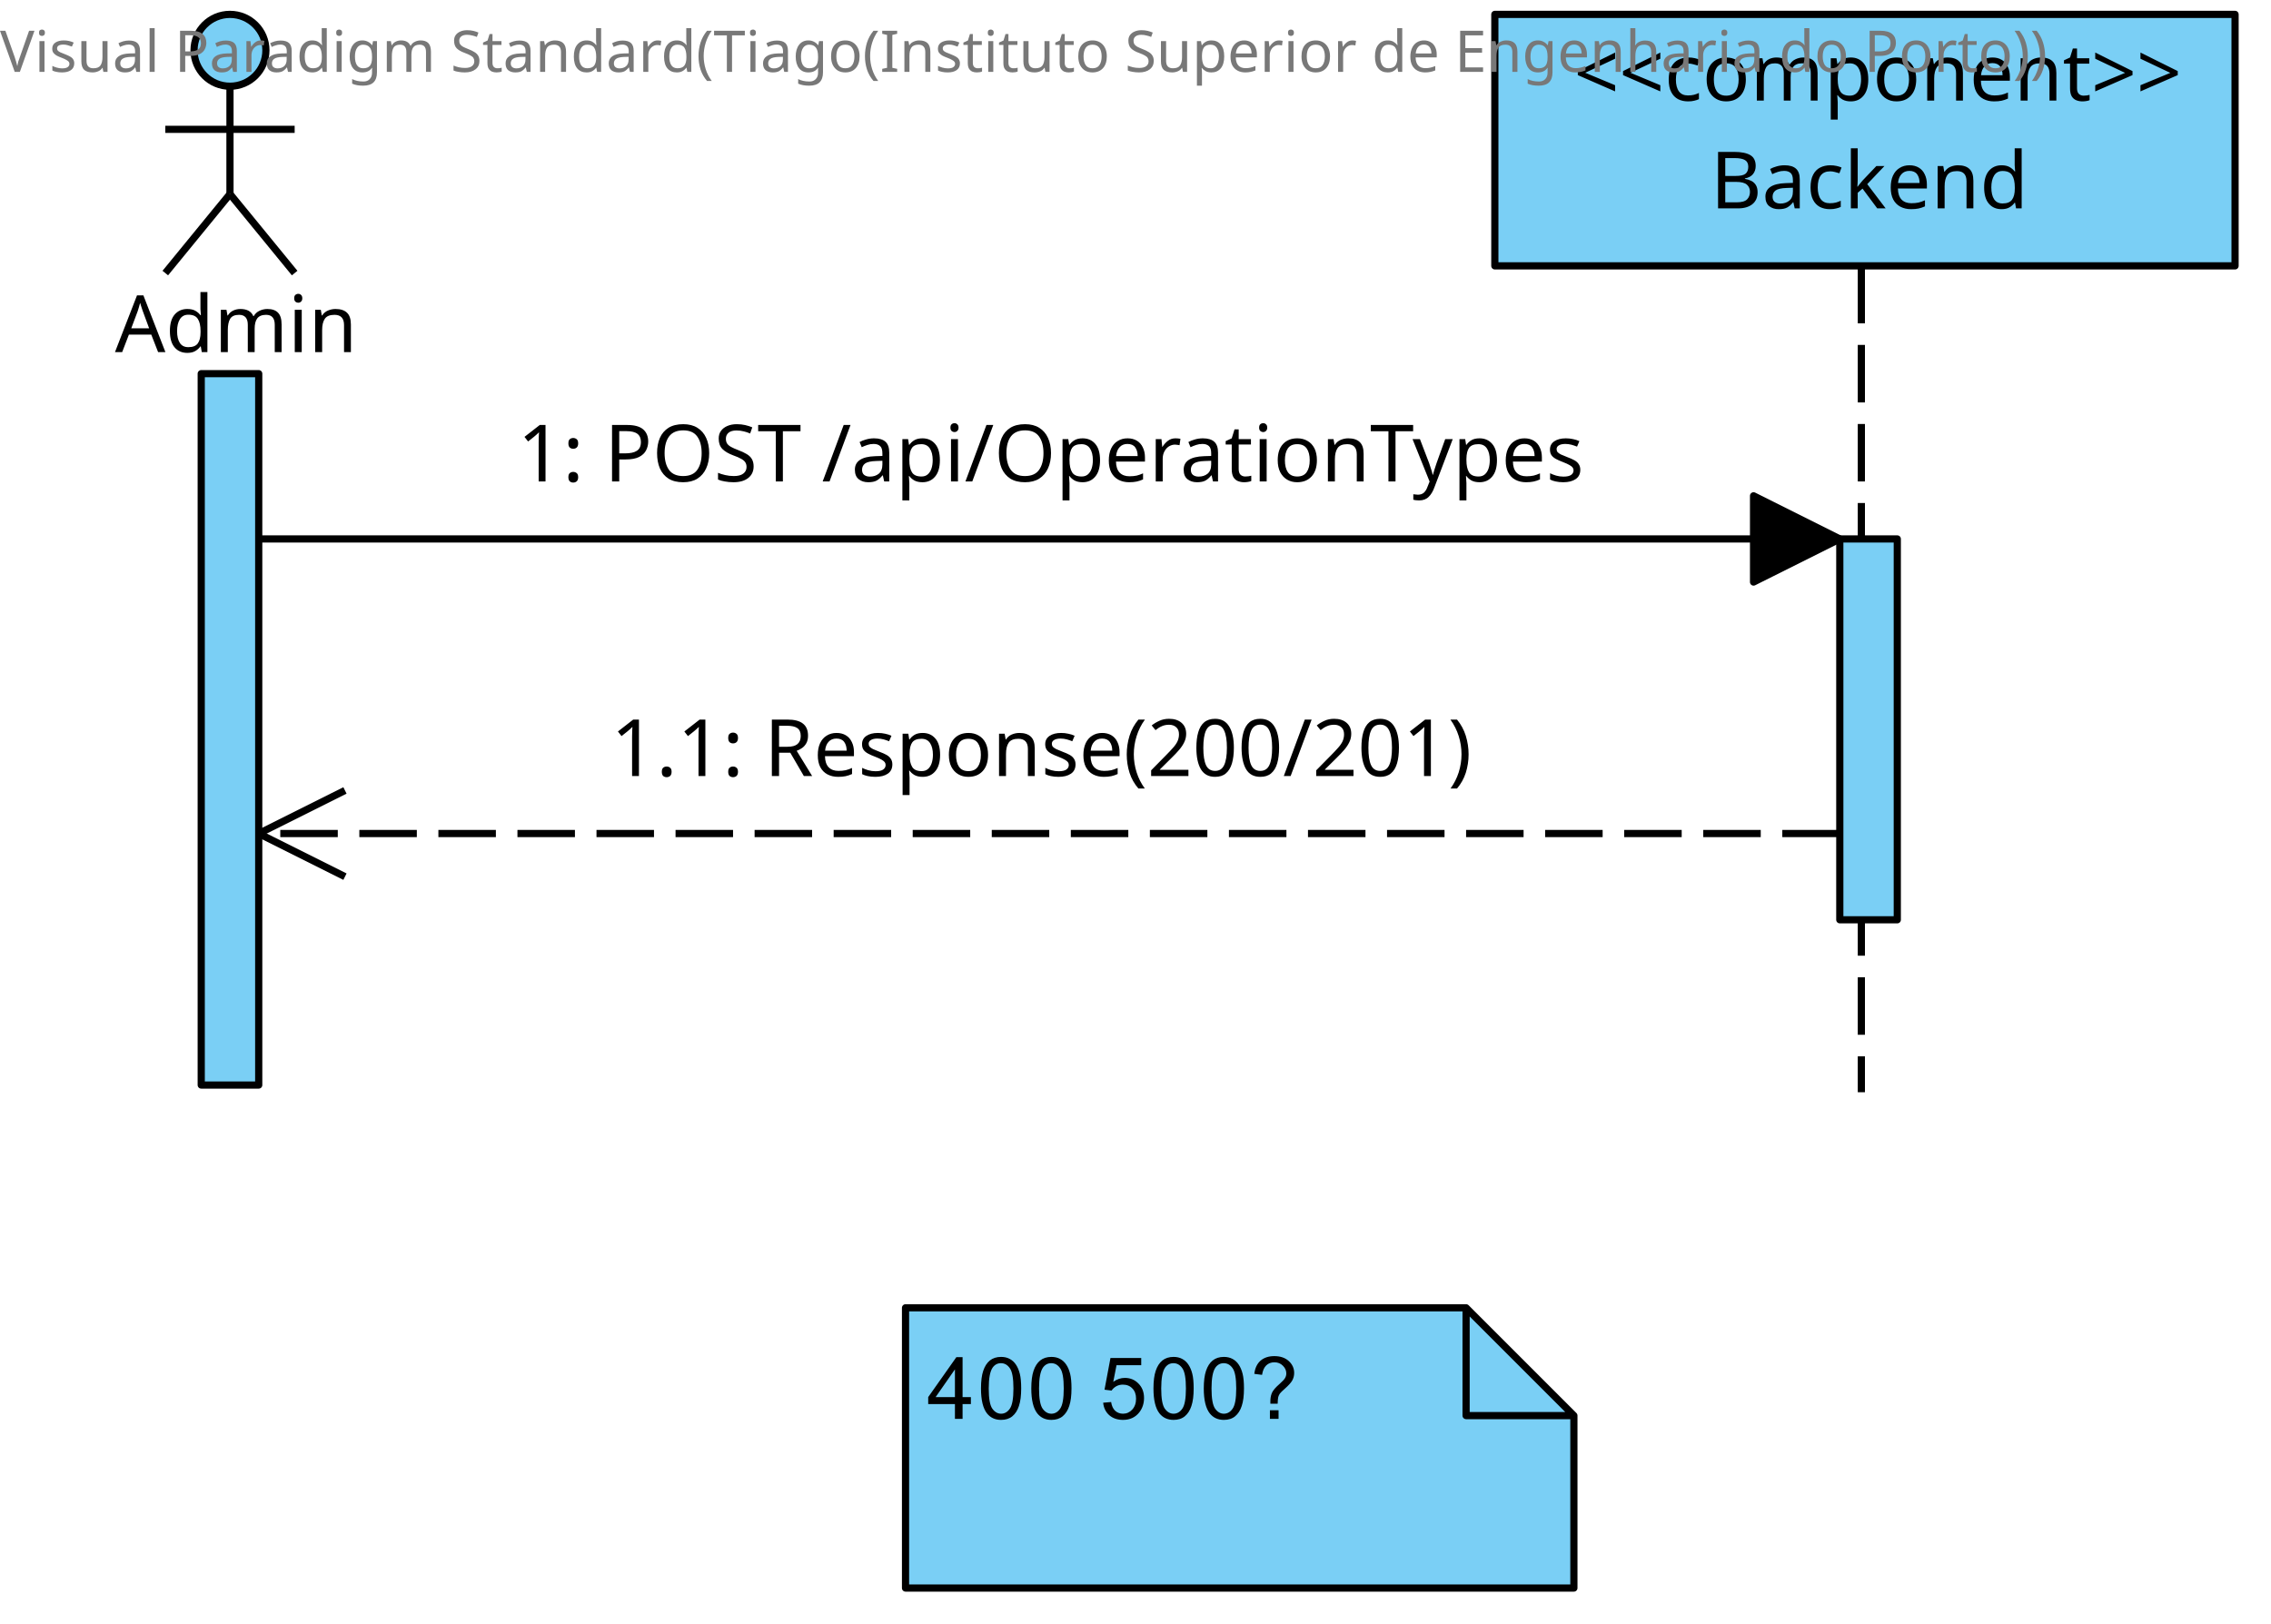
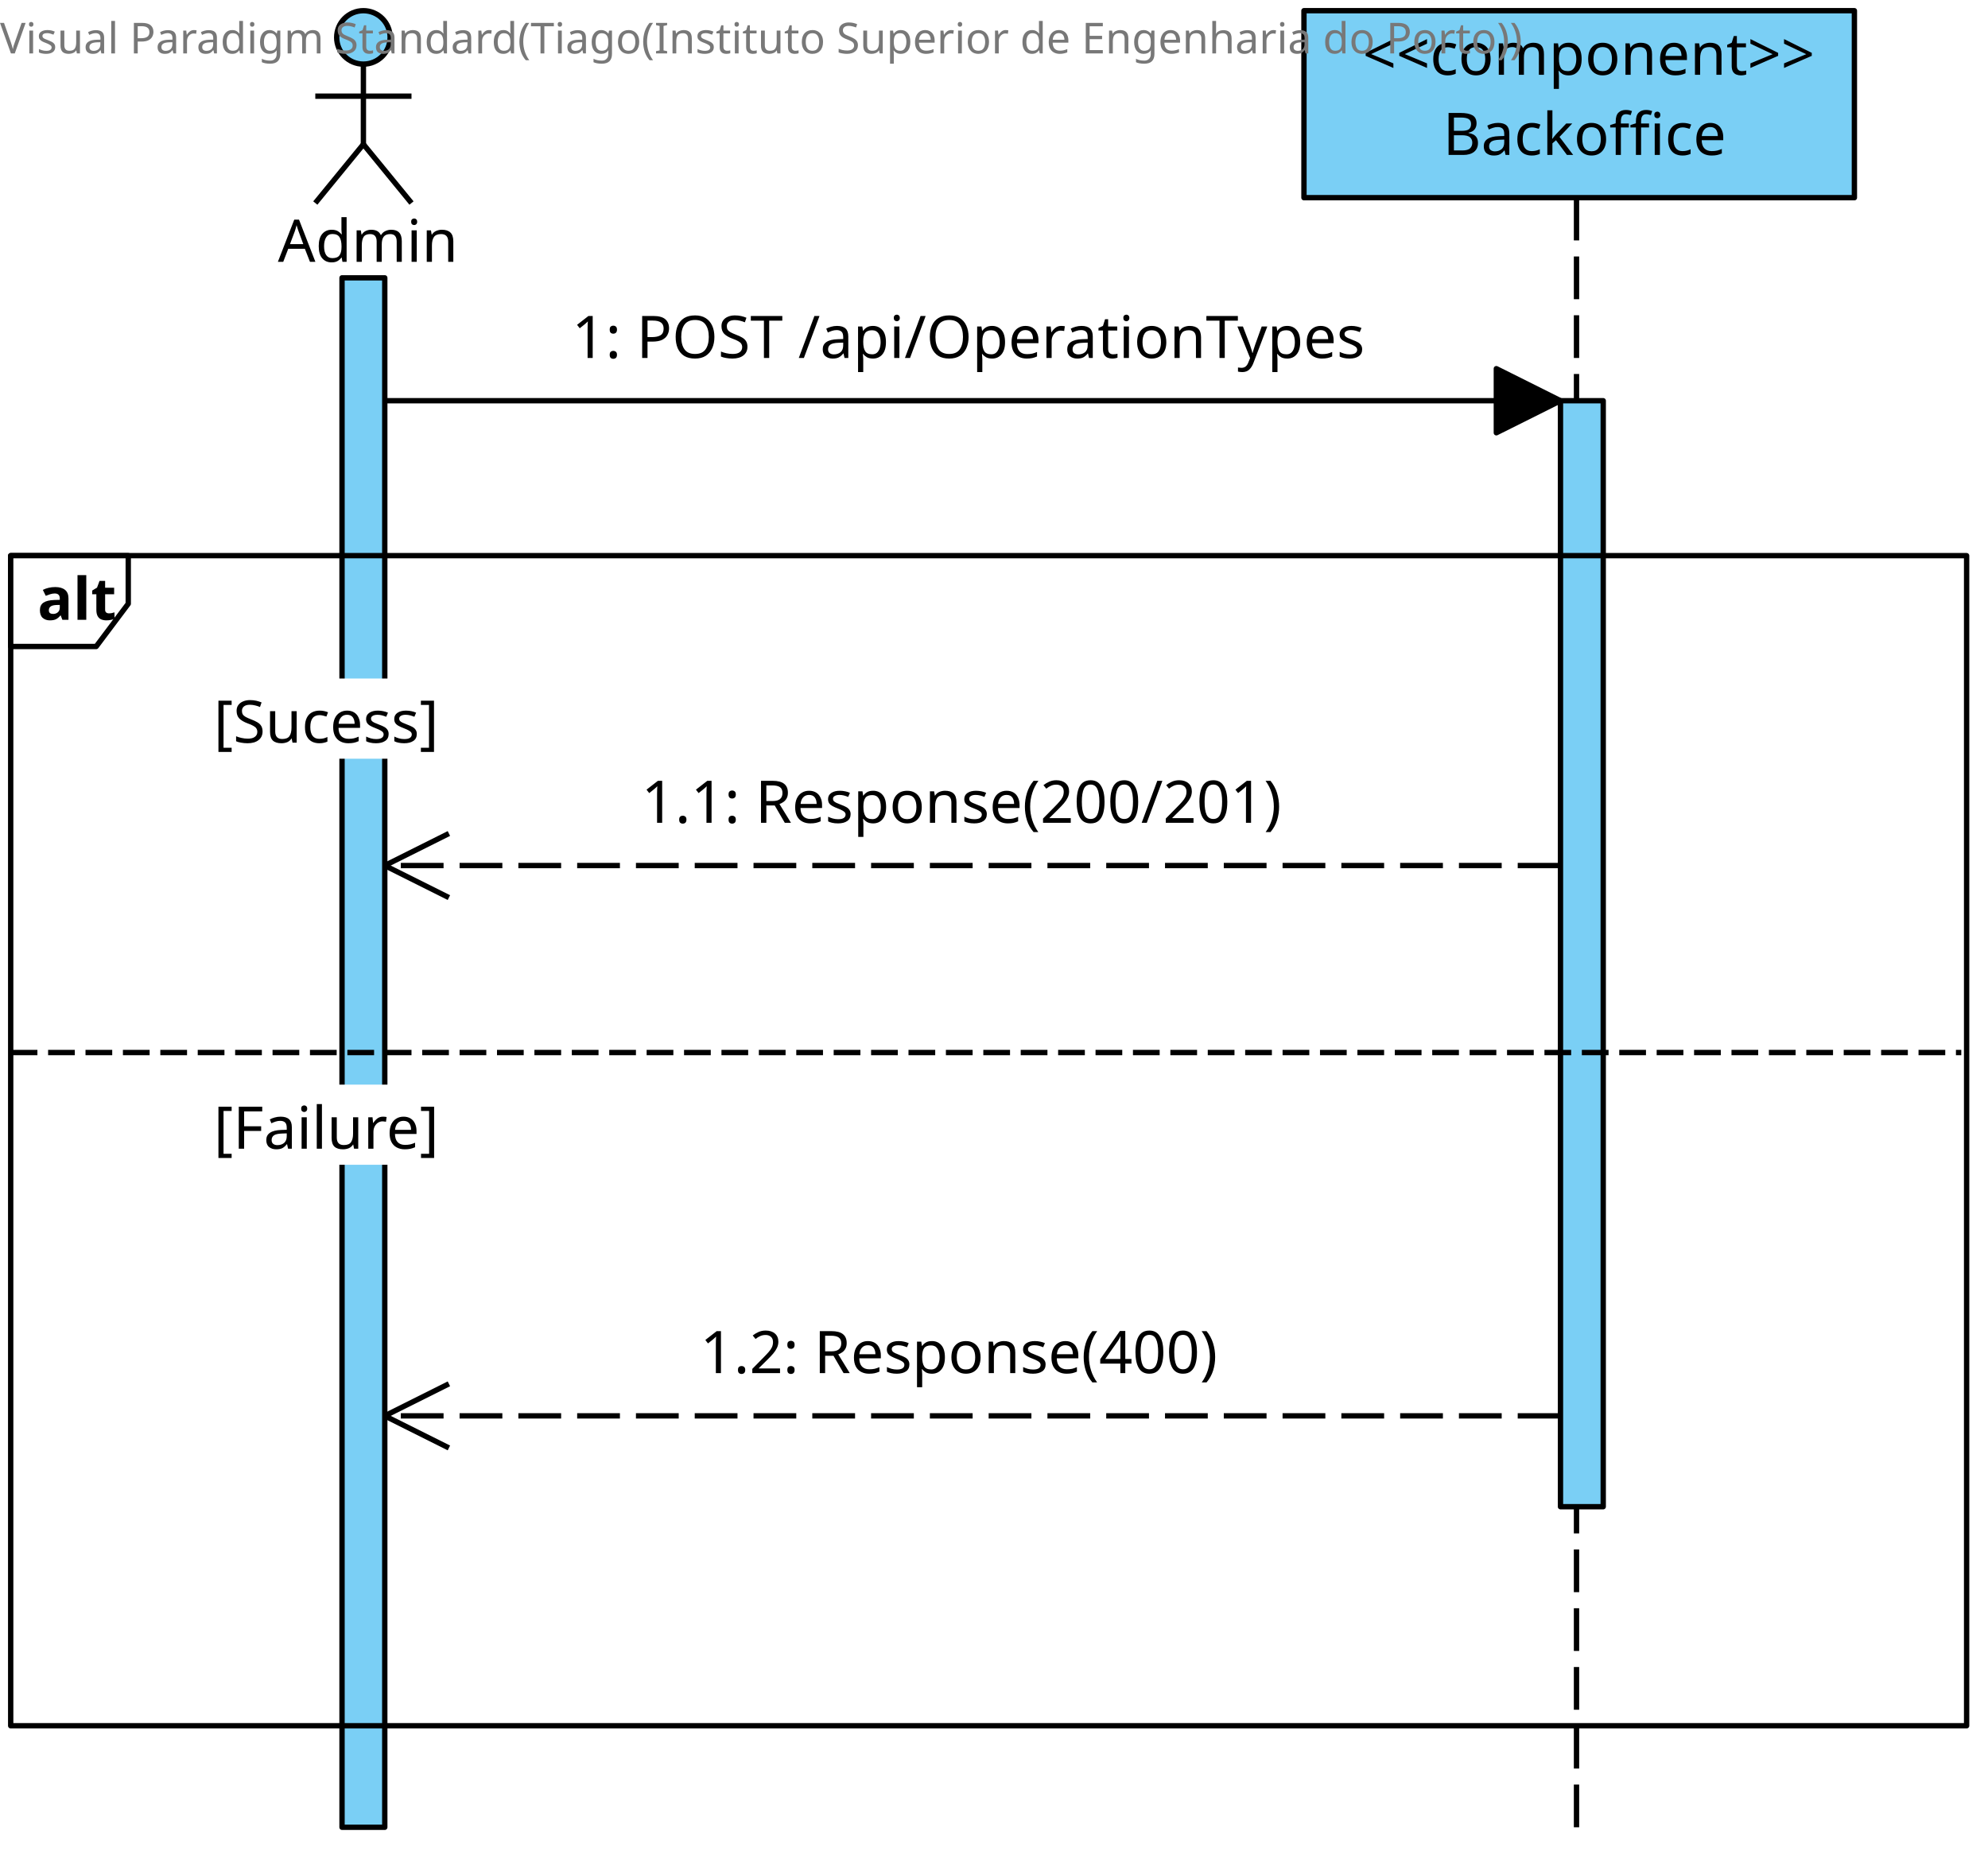
- <svg xmlns="http://www.w3.org/2000/svg" fill-opacity="0" color-rendering="auto" color-interpolation="auto" text-rendering="auto" stroke="rgb(0,0,0)" stroke-linecap="square" width="316" stroke-miterlimit="10" shape-rendering="auto" stroke-opacity="0" fill="rgb(0,0,0)" stroke-dasharray="none" font-weight="normal" stroke-width="1" height="226" font-family="'Dialog'" font-style="normal" stroke-linejoin="miter" font-size="12px" stroke-dashoffset="0" image-rendering="auto">
+ <svg xmlns="http://www.w3.org/2000/svg" fill-opacity="0" color-rendering="auto" color-interpolation="auto" text-rendering="auto" stroke="rgb(0,0,0)" stroke-linecap="square" width="372" stroke-miterlimit="10" shape-rendering="auto" stroke-opacity="0" fill="rgb(0,0,0)" stroke-dasharray="none" font-weight="normal" stroke-width="1" height="347" font-family="'Dialog'" font-style="normal" stroke-linejoin="miter" font-size="12px" stroke-dashoffset="0" image-rendering="auto">
  <defs id="genericDefs" />
  <g>
    <defs id="defs1">
      <clipPath clipPathUnits="userSpaceOnUse" id="clipPath1">
-         <path d="M-7 -7 L71 -7 L71 161 L-7 161 L-7 -7 Z" />
+         <path d="M-7 -7 L71 -7 L71 352 L-7 352 L-7 -7 Z" />
      </clipPath>
      <clipPath clipPathUnits="userSpaceOnUse" id="clipPath2">
-         <path d="M-7 -7 L115 -7 L115 161 L-7 161 L-7 -7 Z" />
+         <path d="M-7 -7 L115 -7 L115 352 L-7 352 L-7 -7 Z" />
      </clipPath>
      <clipPath clipPathUnits="userSpaceOnUse" id="clipPath3">
-         <path d="M-7 -7 L19 -7 L19 64 L-7 64 L-7 -7 Z" />
+         <path d="M-7 -7 L19 -7 L19 218 L-7 218 L-7 -7 Z" />
      </clipPath>
      <clipPath clipPathUnits="userSpaceOnUse" id="clipPath4">
-         <path d="M-7 -7 L105 -7 L105 51 L-7 51 L-7 -7 Z" />
+         <path d="M-7 -7 L377 -7 L377 230 L-7 230 L-7 -7 Z" />
      </clipPath>
      <clipPath clipPathUnits="userSpaceOnUse" id="clipPath5">
-         <path d="M0 0 L0 40 L79 40 L79 0 Z" />
+         <path d="M-7 -7 L-7 230 L377 230 L377 -7 Z" />
      </clipPath>
      <clipPath clipPathUnits="userSpaceOnUse" id="clipPath6">
+         <path d="M0 0 L0 18 L23 18 L23 0 Z" />
+       </clipPath>
+       <clipPath clipPathUnits="userSpaceOnUse" id="clipPath7">
+         <path d="M-7 -7 L377 -7 L377 87 L-7 87 L-7 -7 Z" />
+       </clipPath>
+       <clipPath clipPathUnits="userSpaceOnUse" id="clipPath8">
+         <path d="M0 0 L0 15 L63 15 L63 0 Z" />
+       </clipPath>
+       <clipPath clipPathUnits="userSpaceOnUse" id="clipPath9">
+         <path d="M0 0 L0 4 L366 4 L366 0 Z" />
+       </clipPath>
+       <clipPath clipPathUnits="userSpaceOnUse" id="clipPath10">
+         <path d="M-7 -7 L377 -7 L377 136 L-7 136 L-7 -7 Z" />
+       </clipPath>
+       <clipPath clipPathUnits="userSpaceOnUse" id="clipPath11">
+         <path d="M0 0 L0 15 L60 15 L60 0 Z" />
+       </clipPath>
+       <clipPath clipPathUnits="userSpaceOnUse" id="clipPath12">
        <path d="M-52 -15 L104 -15 L104 30 L-52 30 L-52 -15 Z" />
      </clipPath>
-       <clipPath clipPathUnits="userSpaceOnUse" id="clipPath7">
+       <clipPath clipPathUnits="userSpaceOnUse" id="clipPath13">
        <path d="M-104 -30 L208 -30 L208 60 L-104 60 L-104 -30 Z" />
      </clipPath>
-       <clipPath clipPathUnits="userSpaceOnUse" id="clipPath8">
+       <clipPath clipPathUnits="userSpaceOnUse" id="clipPath14">
        <path d="M0 0 L324 0 L324 104 L0 104 L0 0 Z" />
      </clipPath>
-       <clipPath clipPathUnits="userSpaceOnUse" id="clipPath9">
-         <path d="M72 12 L72 27 L20 27 L20 12 ZM242 30 L242 45 L77 45 L77 30 ZM229 71 L229 86 L90 86 L90 71 ZM0 0 L0 104 L324 104 L324 7 L222 7 L222 0 Z" />
+       <clipPath clipPathUnits="userSpaceOnUse" id="clipPath15">
+         <path d="M72 12 L72 27 L20 27 L20 12 ZM241 30 L241 45 L76 45 L76 30 ZM0 0 L0 104 L324 104 L324 7 L222 7 L222 0 Z" />
      </clipPath>
-       <clipPath clipPathUnits="userSpaceOnUse" id="clipPath10">
-         <path d="M229 30 L229 45 L90 45 L90 30 ZM0 0 L0 104 L324 104 L324 0 L242 0 L242 4 L77 4 L77 0 Z" />
+       <clipPath clipPathUnits="userSpaceOnUse" id="clipPath16">
+         <path d="M228 30 L228 45 L89 45 L89 30 ZM0 0 L0 104 L324 104 L324 0 Z" />
      </clipPath>
-       <clipPath clipPathUnits="userSpaceOnUse" id="clipPath11">
+       <clipPath clipPathUnits="userSpaceOnUse" id="clipPath17">
+         <path d="M216 30 L216 45 L99 45 L99 30 ZM0 0 L0 104 L324 104 L324 0 Z" />
+       </clipPath>
+       <clipPath clipPathUnits="userSpaceOnUse" id="clipPath18">
+         <path d="M-117 -15 L234 -15 L234 30 L-117 30 L-117 -15 Z" />
+       </clipPath>
+       <clipPath clipPathUnits="userSpaceOnUse" id="clipPath19">
        <path d="M-139 -15 L278 -15 L278 30 L-139 30 L-139 -15 Z" />
      </clipPath>
-       <clipPath clipPathUnits="userSpaceOnUse" id="clipPath12">
+       <clipPath clipPathUnits="userSpaceOnUse" id="clipPath20">
        <path d="M-165 -15 L330 -15 L330 30 L-165 30 L-165 -15 Z" />
      </clipPath>
    </defs>
    <g fill="white" text-rendering="geometricPrecision" fill-opacity="1" stroke-opacity="1" stroke="white">
-       <rect x="0" width="316" height="226" y="0" stroke="none" />
+       <rect x="0" width="372" height="347" y="0" stroke="none" />
    </g>
-     <g font-size="11px" transform="translate(2,2)" fill-opacity="1" fill="rgb(122,207,245)" text-rendering="geometricPrecision" image-rendering="optimizeQuality" font-family="sans-serif" stroke="rgb(122,207,245)" stroke-opacity="1">
+     <g font-size="11px" transform="translate(38,2)" fill-opacity="1" fill="rgb(122,207,245)" text-rendering="geometricPrecision" image-rendering="optimizeQuality" font-family="sans-serif" stroke="rgb(122,207,245)" stroke-opacity="1">
      <circle r="5" clip-path="url(#clipPath1)" cx="30" cy="5" stroke="none" />
-       <rect x="26" width="8" height="99" y="50" clip-path="url(#clipPath1)" stroke="none" />
+       <rect x="26" width="8" height="290" y="50" clip-path="url(#clipPath1)" stroke="none" />
    </g>
-     <g stroke-linecap="butt" font-size="11px" transform="translate(2,2)" fill-opacity="1" fill="black" text-rendering="geometricPrecision" image-rendering="optimizeQuality" font-family="sans-serif" stroke-linejoin="round" stroke="black" stroke-opacity="1" stroke-miterlimit="0">
+     <g stroke-linecap="butt" font-size="11px" transform="translate(38,2)" fill-opacity="1" fill="black" text-rendering="geometricPrecision" image-rendering="optimizeQuality" font-family="sans-serif" stroke-linejoin="round" stroke="black" stroke-opacity="1" stroke-miterlimit="0">
      <circle fill="none" r="5" clip-path="url(#clipPath1)" cx="30" cy="5" />
-       <rect fill="none" x="26" width="8" height="99" y="50" clip-path="url(#clipPath1)" />
+       <rect fill="none" x="26" width="8" height="290" y="50" clip-path="url(#clipPath1)" />
      <line y2="25" fill="none" x1="30" clip-path="url(#clipPath1)" x2="30" y1="10" />
      <line y2="36" fill="none" x1="30" clip-path="url(#clipPath1)" x2="21" y1="25" />
      <line y2="36" fill="none" x1="30" clip-path="url(#clipPath1)" x2="39" y1="25" />
      <line y2="16" fill="none" x1="21" clip-path="url(#clipPath1)" x2="39" y1="16" />
    </g>
-     <g font-size="11px" transform="translate(208,2)" fill-opacity="1" fill="rgb(122,207,245)" text-rendering="geometricPrecision" image-rendering="optimizeQuality" font-family="sans-serif" stroke="rgb(122,207,245)" stroke-opacity="1">
+     <g font-size="11px" transform="translate(244,2)" fill-opacity="1" fill="rgb(122,207,245)" text-rendering="geometricPrecision" image-rendering="optimizeQuality" font-family="sans-serif" stroke="rgb(122,207,245)" stroke-opacity="1">
      <rect x="0" width="103" height="35" y="0" clip-path="url(#clipPath2)" stroke="none" />
    </g>
-     <g stroke-linecap="butt" font-size="11px" transform="translate(208,2)" fill-opacity="1" fill="black" text-rendering="geometricPrecision" image-rendering="optimizeQuality" font-family="sans-serif" stroke-linejoin="round" stroke="black" stroke-opacity="1" stroke-miterlimit="0">
+     <g stroke-linecap="butt" font-size="11px" transform="translate(244,2)" fill-opacity="1" fill="black" text-rendering="geometricPrecision" image-rendering="optimizeQuality" font-family="sans-serif" stroke-linejoin="round" stroke="black" stroke-opacity="1" stroke-miterlimit="0">
      <rect fill="none" x="0" width="103" height="35" y="0" clip-path="url(#clipPath2)" />
-       <line clip-path="url(#clipPath2)" fill="none" x1="51" x2="51" y1="35" y2="150" stroke-linejoin="bevel" stroke-dasharray="8,3" />
+       <line clip-path="url(#clipPath2)" fill="none" x1="51" x2="51" y1="35" y2="341" stroke-linejoin="bevel" stroke-dasharray="8,3" />
    </g>
-     <g font-size="11px" transform="translate(256,75)" fill-opacity="1" fill="rgb(122,207,245)" text-rendering="geometricPrecision" image-rendering="optimizeQuality" font-family="sans-serif" stroke="rgb(122,207,245)" stroke-opacity="1">
-       <rect x="0" width="8" height="53" y="0" clip-path="url(#clipPath3)" stroke="none" />
+     <g font-size="11px" transform="translate(292,75)" fill-opacity="1" fill="rgb(122,207,245)" text-rendering="geometricPrecision" image-rendering="optimizeQuality" font-family="sans-serif" stroke="rgb(122,207,245)" stroke-opacity="1">
+       <rect x="0" width="8" height="207" y="0" clip-path="url(#clipPath3)" stroke="none" />
    </g>
-     <g stroke-linecap="butt" font-size="11px" transform="translate(256,75)" fill-opacity="1" fill="black" text-rendering="geometricPrecision" image-rendering="optimizeQuality" font-family="sans-serif" stroke-linejoin="round" stroke="black" stroke-opacity="1" stroke-miterlimit="0">
-       <rect fill="none" x="0" width="8" height="53" y="0" clip-path="url(#clipPath3)" />
+     <g stroke-linecap="butt" font-size="11px" transform="translate(292,75)" fill-opacity="1" fill="black" text-rendering="geometricPrecision" image-rendering="optimizeQuality" font-family="sans-serif" stroke-linejoin="round" stroke="black" stroke-opacity="1" stroke-miterlimit="0">
+       <rect fill="none" x="0" width="8" height="207" y="0" clip-path="url(#clipPath3)" />
    </g>
-     <g transform="translate(126,182)" fill-opacity="1" fill="rgb(122,207,245)" text-rendering="geometricPrecision" image-rendering="optimizeQuality" font-family="sans-serif" stroke="rgb(122,207,245)" stroke-opacity="1">
-       <polygon points=" 0 0 78 0 93 15 78 15 78 0 93 15 93 39 0 39" stroke="none" clip-path="url(#clipPath4)" />
+     <g fill-opacity="1" text-rendering="geometricPrecision" stroke="black" stroke-linecap="butt" transform="translate(2,104)" stroke-miterlimit="0" stroke-opacity="1" fill="black" font-weight="bold" font-family="sans-serif" stroke-linejoin="round" font-size="11px" image-rendering="optimizeQuality">
+       <rect fill="none" x="0" width="366" height="219" y="0" clip-path="url(#clipPath5)" />
    </g>
-     <g stroke-linecap="butt" transform="translate(126,182)" fill-opacity="1" fill="black" text-rendering="geometricPrecision" image-rendering="optimizeQuality" font-family="sans-serif" stroke-linejoin="round" stroke="black" stroke-opacity="1" stroke-miterlimit="0">
-       <polygon fill="none" points=" 0 0 78 0 93 15 78 15 78 0 93 15 93 39 0 39" clip-path="url(#clipPath4)" />
+     <g font-size="11px" transform="translate(2,104)" fill-opacity="1" fill="white" text-rendering="geometricPrecision" image-rendering="optimizeQuality" font-family="sans-serif" stroke="white" font-weight="bold" stroke-opacity="1">
+       <path d="M22 0 L22 9 L16 17 L0 17 L0 0 Z" stroke="none" clip-path="url(#clipPath5)" />
    </g>
-     <g font-size="11px" transform="translate(126,182)" fill-opacity="1" fill="black" text-rendering="geometricPrecision" image-rendering="optimizeQuality" font-family="'Tahoma'" stroke="black" stroke-opacity="1">
-       <path d="M6.875 15.457 L6.875 13.395 L3.156 13.395 L3.156 12.426 L7.078 6.863 L7.938 6.863 L7.938 12.426 L9.094 12.426 L9.094 13.395 L7.938 13.395 L7.938 15.457 L6.875 15.457 ZM6.875 12.426 L6.875 8.566 L4.188 12.426 L6.875 12.426 ZM10.5 11.223 Q10.5 9.691 10.812 8.77 Q11.125 7.832 11.734 7.332 Q12.359 6.832 13.297 6.832 Q13.984 6.832 14.5 7.113 Q15.031 7.394 15.375 7.926 Q15.719 8.441 15.906 9.191 Q16.094 9.941 16.094 11.223 Q16.094 12.738 15.781 13.66 Q15.484 14.582 14.859 15.098 Q14.25 15.598 13.297 15.598 Q12.062 15.598 11.344 14.707 Q10.5 13.645 10.5 11.223 ZM11.578 11.223 Q11.578 13.332 12.078 14.035 Q12.578 14.738 13.297 14.738 Q14.031 14.738 14.516 14.035 Q15.016 13.332 15.016 11.223 Q15.016 9.098 14.516 8.41 Q14.031 7.707 13.281 7.707 Q12.562 7.707 12.125 8.316 Q11.578 9.098 11.578 11.223 ZM17.5 11.223 Q17.5 9.691 17.812 8.77 Q18.125 7.832 18.734 7.332 Q19.359 6.832 20.297 6.832 Q20.984 6.832 21.5 7.113 Q22.031 7.394 22.375 7.926 Q22.719 8.441 22.906 9.191 Q23.094 9.941 23.094 11.223 Q23.094 12.738 22.781 13.66 Q22.484 14.582 21.859 15.098 Q21.25 15.598 20.297 15.598 Q19.062 15.598 18.344 14.707 Q17.5 13.645 17.5 11.223 ZM18.578 11.223 Q18.578 13.332 19.078 14.035 Q19.578 14.738 20.297 14.738 Q21.031 14.738 21.516 14.035 Q22.016 13.332 22.016 11.223 Q22.016 9.098 21.516 8.41 Q21.031 7.707 20.281 7.707 Q19.562 7.707 19.125 8.316 Q18.578 9.098 18.578 11.223 ZM27.5 13.207 L28.609 13.113 Q28.734 13.926 29.172 14.332 Q29.625 14.738 30.266 14.738 Q31.016 14.738 31.547 14.16 Q32.078 13.582 32.078 12.645 Q32.078 11.738 31.562 11.223 Q31.062 10.691 30.234 10.691 Q29.734 10.691 29.312 10.926 Q28.906 11.16 28.672 11.52 L27.688 11.395 L28.516 6.988 L32.797 6.988 L32.797 7.988 L29.359 7.988 L28.906 10.301 Q29.672 9.754 30.516 9.754 Q31.641 9.754 32.406 10.535 Q33.188 11.316 33.188 12.551 Q33.188 13.707 32.516 14.566 Q31.688 15.598 30.266 15.598 Q29.094 15.598 28.344 14.941 Q27.609 14.285 27.5 13.207 ZM34.5 11.223 Q34.5 9.691 34.812 8.77 Q35.125 7.832 35.734 7.332 Q36.359 6.832 37.297 6.832 Q37.984 6.832 38.5 7.113 Q39.031 7.394 39.375 7.926 Q39.719 8.441 39.906 9.191 Q40.094 9.941 40.094 11.223 Q40.094 12.738 39.781 13.66 Q39.484 14.582 38.859 15.098 Q38.25 15.598 37.297 15.598 Q36.062 15.598 35.344 14.707 Q34.5 13.645 34.5 11.223 ZM35.578 11.223 Q35.578 13.332 36.078 14.035 Q36.578 14.738 37.297 14.738 Q38.031 14.738 38.516 14.035 Q39.016 13.332 39.016 11.223 Q39.016 9.098 38.516 8.41 Q38.031 7.707 37.281 7.707 Q36.562 7.707 36.125 8.316 Q35.578 9.098 35.578 11.223 ZM41.5 11.223 Q41.5 9.691 41.812 8.77 Q42.125 7.832 42.734 7.332 Q43.359 6.832 44.297 6.832 Q44.984 6.832 45.5 7.113 Q46.031 7.394 46.375 7.926 Q46.719 8.441 46.906 9.191 Q47.094 9.941 47.094 11.223 Q47.094 12.738 46.781 13.66 Q46.484 14.582 45.859 15.098 Q45.25 15.598 44.297 15.598 Q43.062 15.598 42.344 14.707 Q41.5 13.645 41.5 11.223 ZM42.578 11.223 Q42.578 13.332 43.078 14.035 Q43.578 14.738 44.297 14.738 Q45.031 14.738 45.516 14.035 Q46.016 13.332 46.016 11.223 Q46.016 9.098 45.516 8.41 Q45.031 7.707 44.281 7.707 Q43.562 7.707 43.125 8.316 Q42.578 9.098 42.578 11.223 ZM50.766 13.348 Q50.766 13.129 50.766 13.02 Q50.766 12.41 50.938 11.957 Q51.062 11.613 51.359 11.27 Q51.562 11.02 52.109 10.535 Q52.656 10.051 52.812 9.77 Q52.984 9.473 52.984 9.129 Q52.984 8.52 52.5 8.051 Q52.031 7.582 51.328 7.582 Q50.656 7.582 50.203 8.004 Q49.75 8.426 49.609 9.332 L48.531 9.191 Q48.672 8.004 49.391 7.363 Q50.125 6.723 51.312 6.723 Q52.578 6.723 53.328 7.41 Q54.078 8.098 54.078 9.066 Q54.078 9.629 53.812 10.113 Q53.547 10.582 52.781 11.254 Q52.266 11.707 52.094 11.926 Q51.938 12.145 51.859 12.426 Q51.797 12.707 51.781 13.348 L50.766 13.348 ZM50.703 15.457 L50.703 14.254 L51.906 14.254 L51.906 15.457 L50.703 15.457 Z" stroke="none" clip-path="url(#clipPath5)" />
+     <g fill-opacity="1" text-rendering="geometricPrecision" stroke="black" stroke-linecap="butt" transform="translate(2,104)" stroke-miterlimit="0" stroke-opacity="1" fill="black" font-weight="bold" font-family="sans-serif" stroke-linejoin="round" font-size="11px" image-rendering="optimizeQuality">
+       <path fill="none" d="M22 0 L22 9 L16 17 L0 17 L0 0 Z" clip-path="url(#clipPath5)" />
    </g>
-     <g font-size="11px" transform="translate(6,37)" fill-opacity="1" fill="black" text-rendering="geometricPrecision" image-rendering="optimizeQuality" font-family="sans-serif" stroke="black" stroke-opacity="1">
-       <text x="10" xml:space="preserve" y="12" clip-path="url(#clipPath6)" stroke="none">Admin</text>
+     <g font-size="11px" transform="translate(2,104)" fill-opacity="1" fill="black" text-rendering="geometricPrecision" image-rendering="optimizeQuality" font-family="sans-serif" stroke="black" font-weight="bold" stroke-opacity="1">
+       <text x="5" xml:space="preserve" y="12" clip-path="url(#clipPath6)" stroke="none">alt</text>
    </g>
-     <g font-size="11px" transform="translate(208,2)" fill-opacity="1" fill="black" text-rendering="geometricPrecision" image-rendering="optimizeQuality" font-family="sans-serif" stroke="black" stroke-opacity="1">
-       <text x="11" xml:space="preserve" y="12" clip-path="url(#clipPath7)" stroke="none">&lt;&lt;component&gt;&gt;</text>
-       <text x="30" xml:space="preserve" y="27" clip-path="url(#clipPath7)" stroke="none">Backend</text>
+     <g fill-opacity="1" text-rendering="geometricPrecision" stroke="black" stroke-linecap="butt" transform="translate(2,122)" stroke-miterlimit="0" stroke-opacity="1" fill="black" stroke-dasharray="5,2" font-family="sans-serif" stroke-linejoin="bevel" font-size="11px" image-rendering="optimizeQuality">
+       <line y2="75" fill="none" x1="0" clip-path="url(#clipPath7)" x2="365" y1="75" />
    </g>
-     <g stroke-linecap="butt" font-size="11px" transform="translate(-14,25)" fill-opacity="1" fill="black" text-rendering="geometricPrecision" image-rendering="optimizeQuality" font-family="sans-serif" stroke-linejoin="round" stroke="black" stroke-opacity="1">
-       <line y2="50" fill="none" x1="50" clip-path="url(#clipPath9)" x2="270" y1="50" />
-       <polygon points=" 270 50 258 44 258 56" clip-path="url(#clipPath9)" stroke="none" />
-       <polygon fill="none" points=" 270 50 258 44 258 56" clip-path="url(#clipPath9)" />
+     <g font-size="11px" transform="translate(30,127)" fill-opacity="1" fill="white" text-rendering="geometricPrecision" image-rendering="optimizeQuality" font-family="sans-serif" stroke="white" stroke-opacity="1">
+       <rect x="9" width="44" height="17" y="-1" clip-path="url(#clipPath8)" stroke="none" />
+       <text fill="black" x="10" xml:space="preserve" y="12" clip-path="url(#clipPath8)" stroke="none">[Sucess]</text>
    </g>
-     <g fill-opacity="1" text-rendering="geometricPrecision" stroke="black" stroke-linecap="butt" transform="translate(-14,66)" stroke-miterlimit="0" stroke-opacity="1" fill="black" stroke-dasharray="8,3" font-family="sans-serif" stroke-linejoin="round" font-size="11px" image-rendering="optimizeQuality">
-       <line y2="50" fill="none" x1="270" clip-path="url(#clipPath10)" x2="50" y1="50" />
-       <line clip-path="url(#clipPath10)" fill="none" x1="50" x2="62" y1="50" y2="56" stroke-dasharray="none" stroke-miterlimit="10" />
-       <line clip-path="url(#clipPath10)" fill="none" x1="50" x2="62" y1="50" y2="44" stroke-dasharray="none" stroke-miterlimit="10" />
+     <g font-size="11px" transform="translate(30,203)" fill-opacity="1" fill="white" text-rendering="geometricPrecision" image-rendering="optimizeQuality" font-family="sans-serif" stroke="white" stroke-opacity="1">
+       <rect x="9" width="42" height="17" y="-1" clip-path="url(#clipPath11)" stroke="none" />
+       <text fill="black" x="10" xml:space="preserve" y="12" clip-path="url(#clipPath11)" stroke="none">[Failure]</text>
    </g>
-     <g font-size="11px" transform="translate(76,96)" fill-opacity="1" fill="white" text-rendering="geometricPrecision" image-rendering="optimizeQuality" font-family="sans-serif" stroke="white" stroke-opacity="1">
-       <rect x="0" width="139" height="15" y="0" clip-path="url(#clipPath11)" stroke="none" />
-       <text fill="black" x="9" xml:space="preserve" y="12" clip-path="url(#clipPath11)" stroke="none">1.1: Response(200/201)</text>
+     <g font-size="11px" transform="translate(42,37)" fill-opacity="1" fill="black" text-rendering="geometricPrecision" image-rendering="optimizeQuality" font-family="sans-serif" stroke="black" stroke-opacity="1">
+       <text x="10" xml:space="preserve" y="12" clip-path="url(#clipPath12)" stroke="none">Admin</text>
    </g>
-     <g font-size="11px" transform="translate(63,55)" fill-opacity="1" fill="white" text-rendering="geometricPrecision" image-rendering="optimizeQuality" font-family="sans-serif" stroke="white" stroke-opacity="1">
-       <rect x="0" width="165" height="15" y="0" clip-path="url(#clipPath12)" stroke="none" />
-       <text fill="black" x="9" xml:space="preserve" y="12" clip-path="url(#clipPath12)" stroke="none">1: POST /api/OperationTypes</text>
+     <g font-size="11px" transform="translate(244,2)" fill-opacity="1" fill="black" text-rendering="geometricPrecision" image-rendering="optimizeQuality" font-family="sans-serif" stroke="black" stroke-opacity="1">
+       <text x="11" xml:space="preserve" y="12" clip-path="url(#clipPath13)" stroke="none">&lt;&lt;component&gt;&gt;</text>
+       <text x="26" xml:space="preserve" y="27" clip-path="url(#clipPath13)" stroke="none">Backoffice</text>
+     </g>
+     <g stroke-linecap="butt" font-size="11px" transform="translate(22,25)" fill-opacity="1" fill="black" text-rendering="geometricPrecision" image-rendering="optimizeQuality" font-family="sans-serif" stroke-linejoin="round" stroke="black" stroke-opacity="1">
+       <line y2="50" fill="none" x1="50" clip-path="url(#clipPath15)" x2="270" y1="50" />
+       <polygon points=" 270 50 258 44 258 56" clip-path="url(#clipPath15)" stroke="none" />
+       <polygon fill="none" points=" 270 50 258 44 258 56" clip-path="url(#clipPath15)" />
+     </g>
+     <g fill-opacity="1" text-rendering="geometricPrecision" stroke="black" stroke-linecap="butt" transform="translate(22,112)" stroke-miterlimit="0" stroke-opacity="1" fill="black" stroke-dasharray="8,3" font-family="sans-serif" stroke-linejoin="round" font-size="11px" image-rendering="optimizeQuality">
+       <line y2="50" fill="none" x1="270" clip-path="url(#clipPath16)" x2="50" y1="50" />
+       <line clip-path="url(#clipPath16)" fill="none" x1="50" x2="62" y1="50" y2="56" stroke-dasharray="none" stroke-miterlimit="10" />
+       <line clip-path="url(#clipPath16)" fill="none" x1="50" x2="62" y1="50" y2="44" stroke-dasharray="none" stroke-miterlimit="10" />
+     </g>
+     <g fill-opacity="1" text-rendering="geometricPrecision" stroke="black" stroke-linecap="butt" transform="translate(22,215)" stroke-miterlimit="0" stroke-opacity="1" fill="black" stroke-dasharray="8,3" font-family="sans-serif" stroke-linejoin="round" font-size="11px" image-rendering="optimizeQuality">
+       <line y2="50" fill="none" x1="270" clip-path="url(#clipPath17)" x2="50" y1="50" />
+       <line clip-path="url(#clipPath17)" fill="none" x1="50" x2="62" y1="50" y2="56" stroke-dasharray="none" stroke-miterlimit="10" />
+       <line clip-path="url(#clipPath17)" fill="none" x1="50" x2="62" y1="50" y2="44" stroke-dasharray="none" stroke-miterlimit="10" />
+     </g>
+     <g font-size="11px" transform="translate(121,245)" fill-opacity="1" fill="white" text-rendering="geometricPrecision" image-rendering="optimizeQuality" font-family="sans-serif" stroke="white" stroke-opacity="1">
+       <rect x="0" width="117" height="15" y="0" clip-path="url(#clipPath18)" stroke="none" />
+       <text fill="black" x="10" xml:space="preserve" y="12" clip-path="url(#clipPath18)" stroke="none">1.2: Response(400)</text>
+     </g>
+     <g font-size="11px" transform="translate(111,142)" fill-opacity="1" fill="white" text-rendering="geometricPrecision" image-rendering="optimizeQuality" font-family="sans-serif" stroke="white" stroke-opacity="1">
+       <rect x="0" width="139" height="15" y="0" clip-path="url(#clipPath19)" stroke="none" />
+       <text fill="black" x="9" xml:space="preserve" y="12" clip-path="url(#clipPath19)" stroke="none">1.1: Response(200/201)</text>
+     </g>
+     <g font-size="11px" transform="translate(98,55)" fill-opacity="1" fill="white" text-rendering="geometricPrecision" image-rendering="optimizeQuality" font-family="sans-serif" stroke="white" stroke-opacity="1">
+       <rect x="0" width="165" height="15" y="0" clip-path="url(#clipPath20)" stroke="none" />
+       <text fill="black" x="9" xml:space="preserve" y="12" clip-path="url(#clipPath20)" stroke="none">1: POST /api/OperationTypes</text>
    </g>
    <g font-size="8px" fill-opacity="1" fill="rgb(120,120,120)" text-rendering="geometricPrecision" image-rendering="optimizeQuality" stroke="rgb(120,120,120)" stroke-opacity="1">
      <text x="0" xml:space="preserve" y="10" stroke="none">Visual Paradigm Standard(Tiago(Instituto Superior de Engenharia do Porto))</text>
    </g>
  </g>
</svg>
